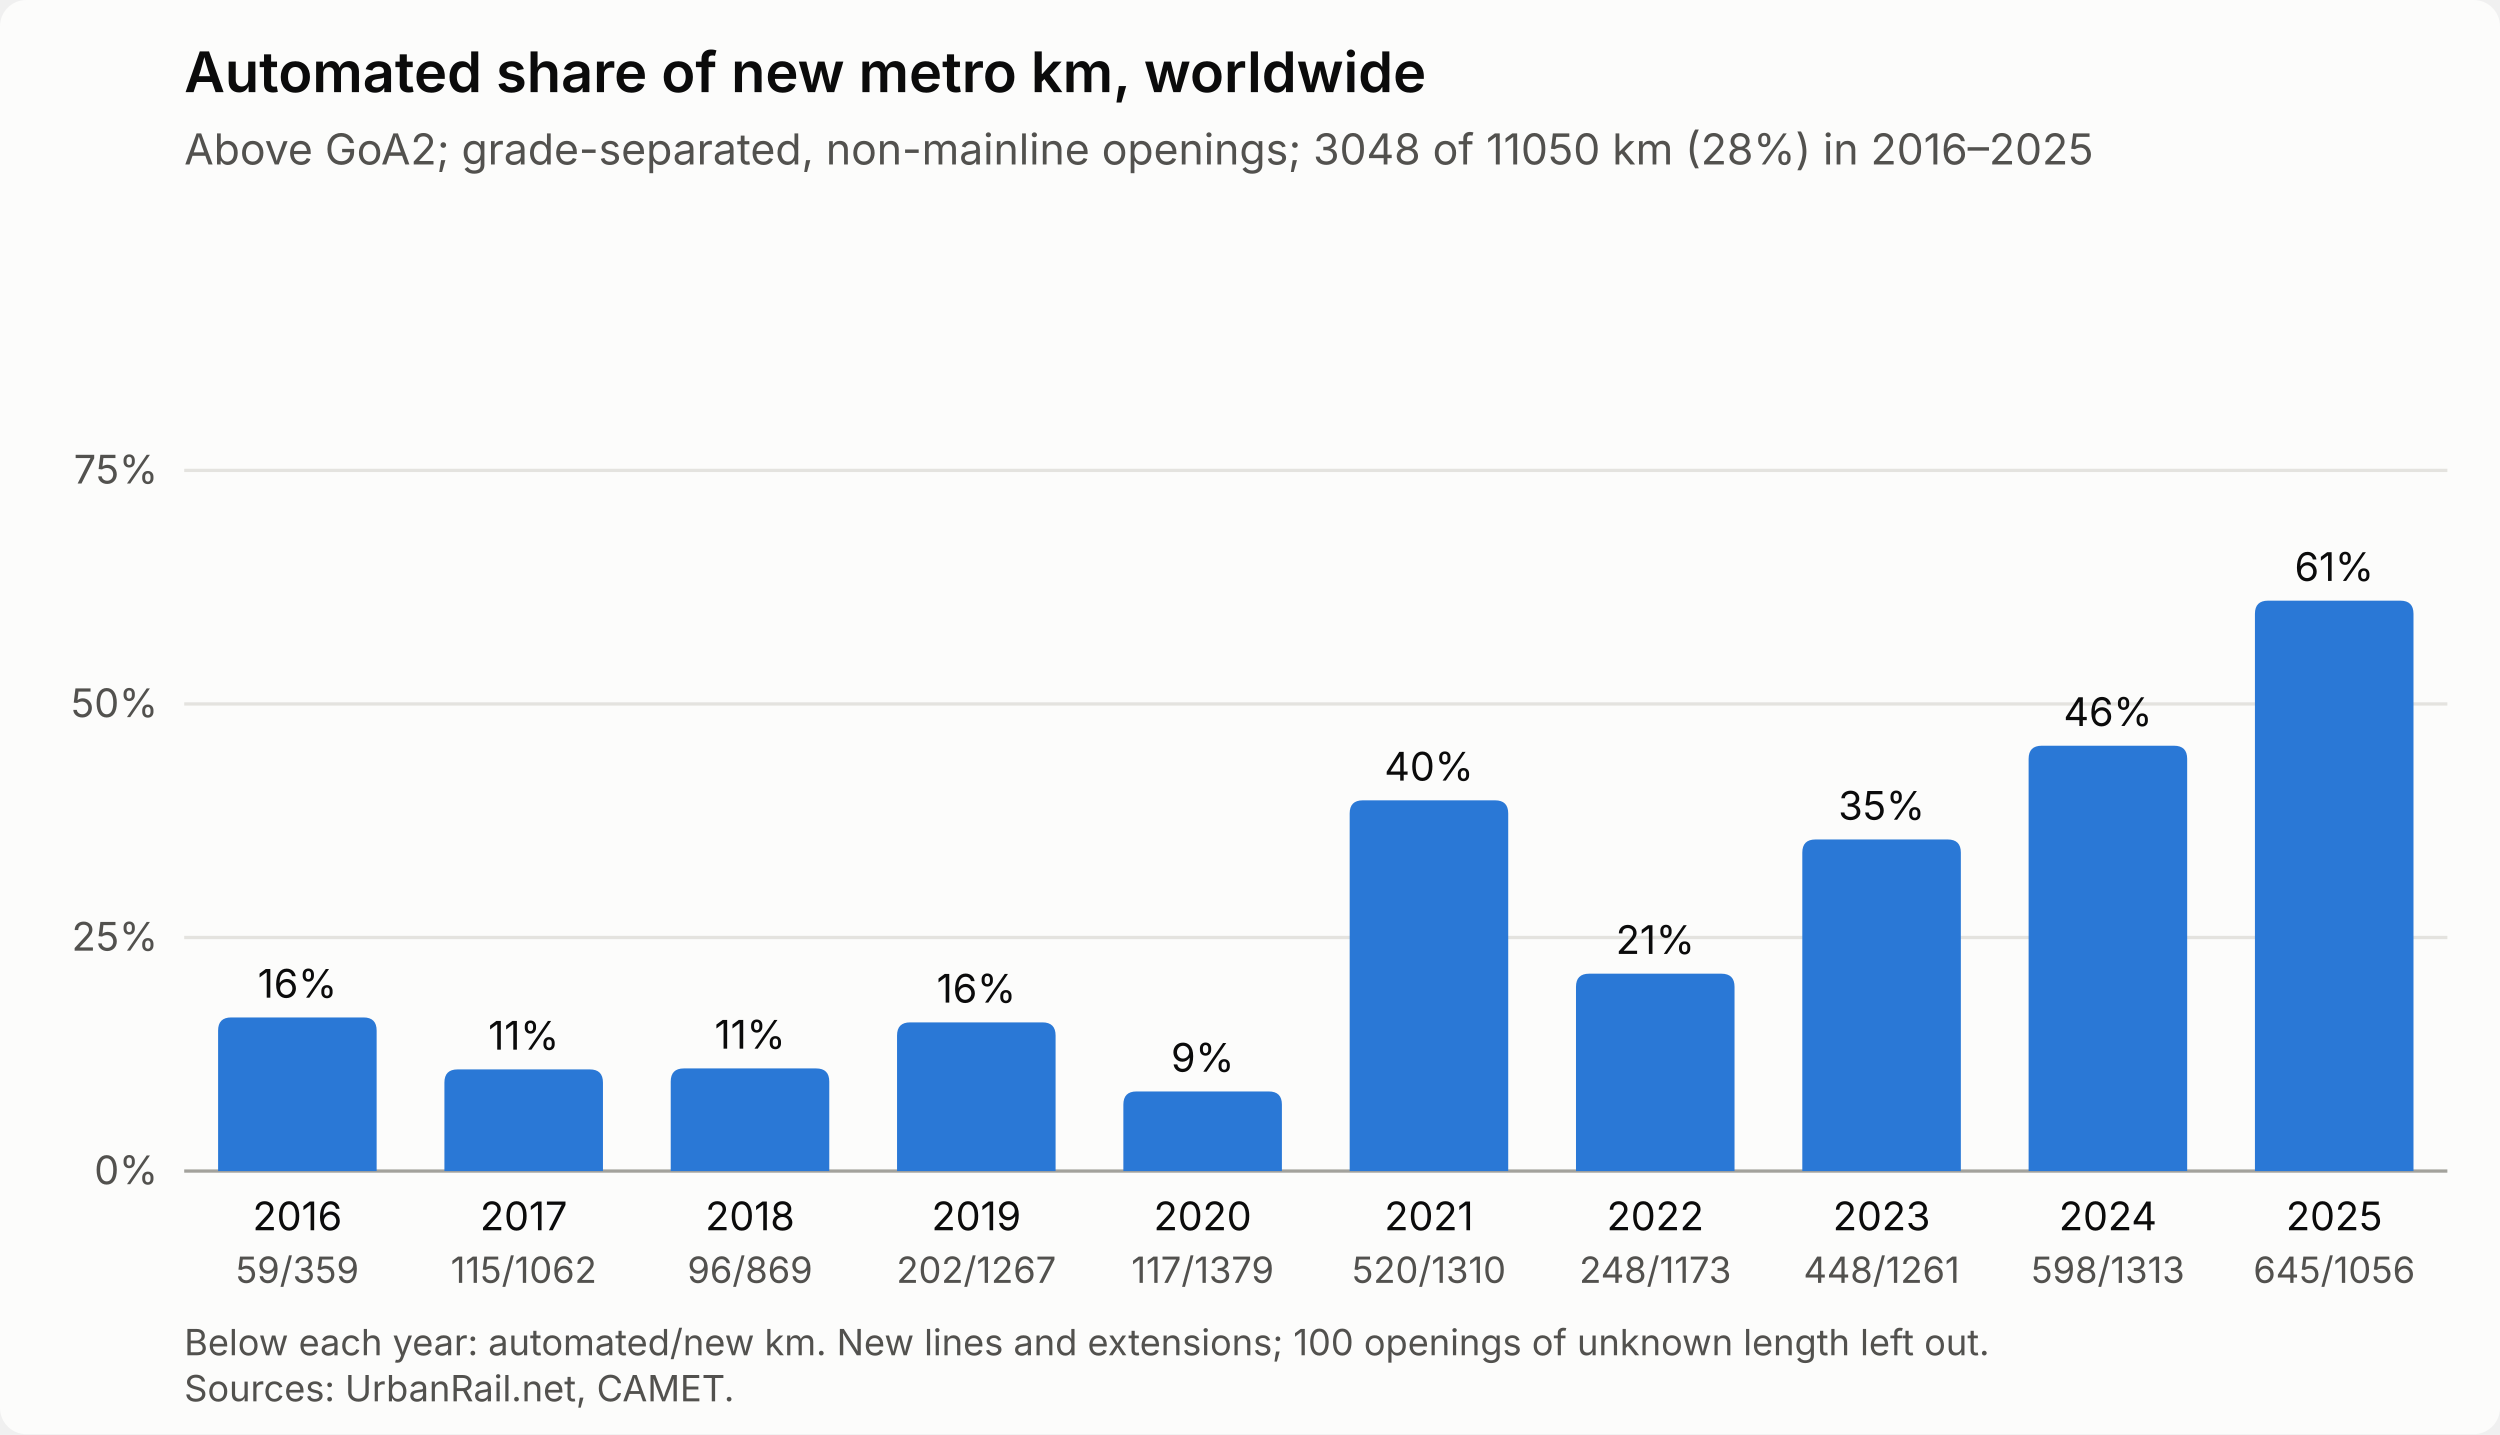
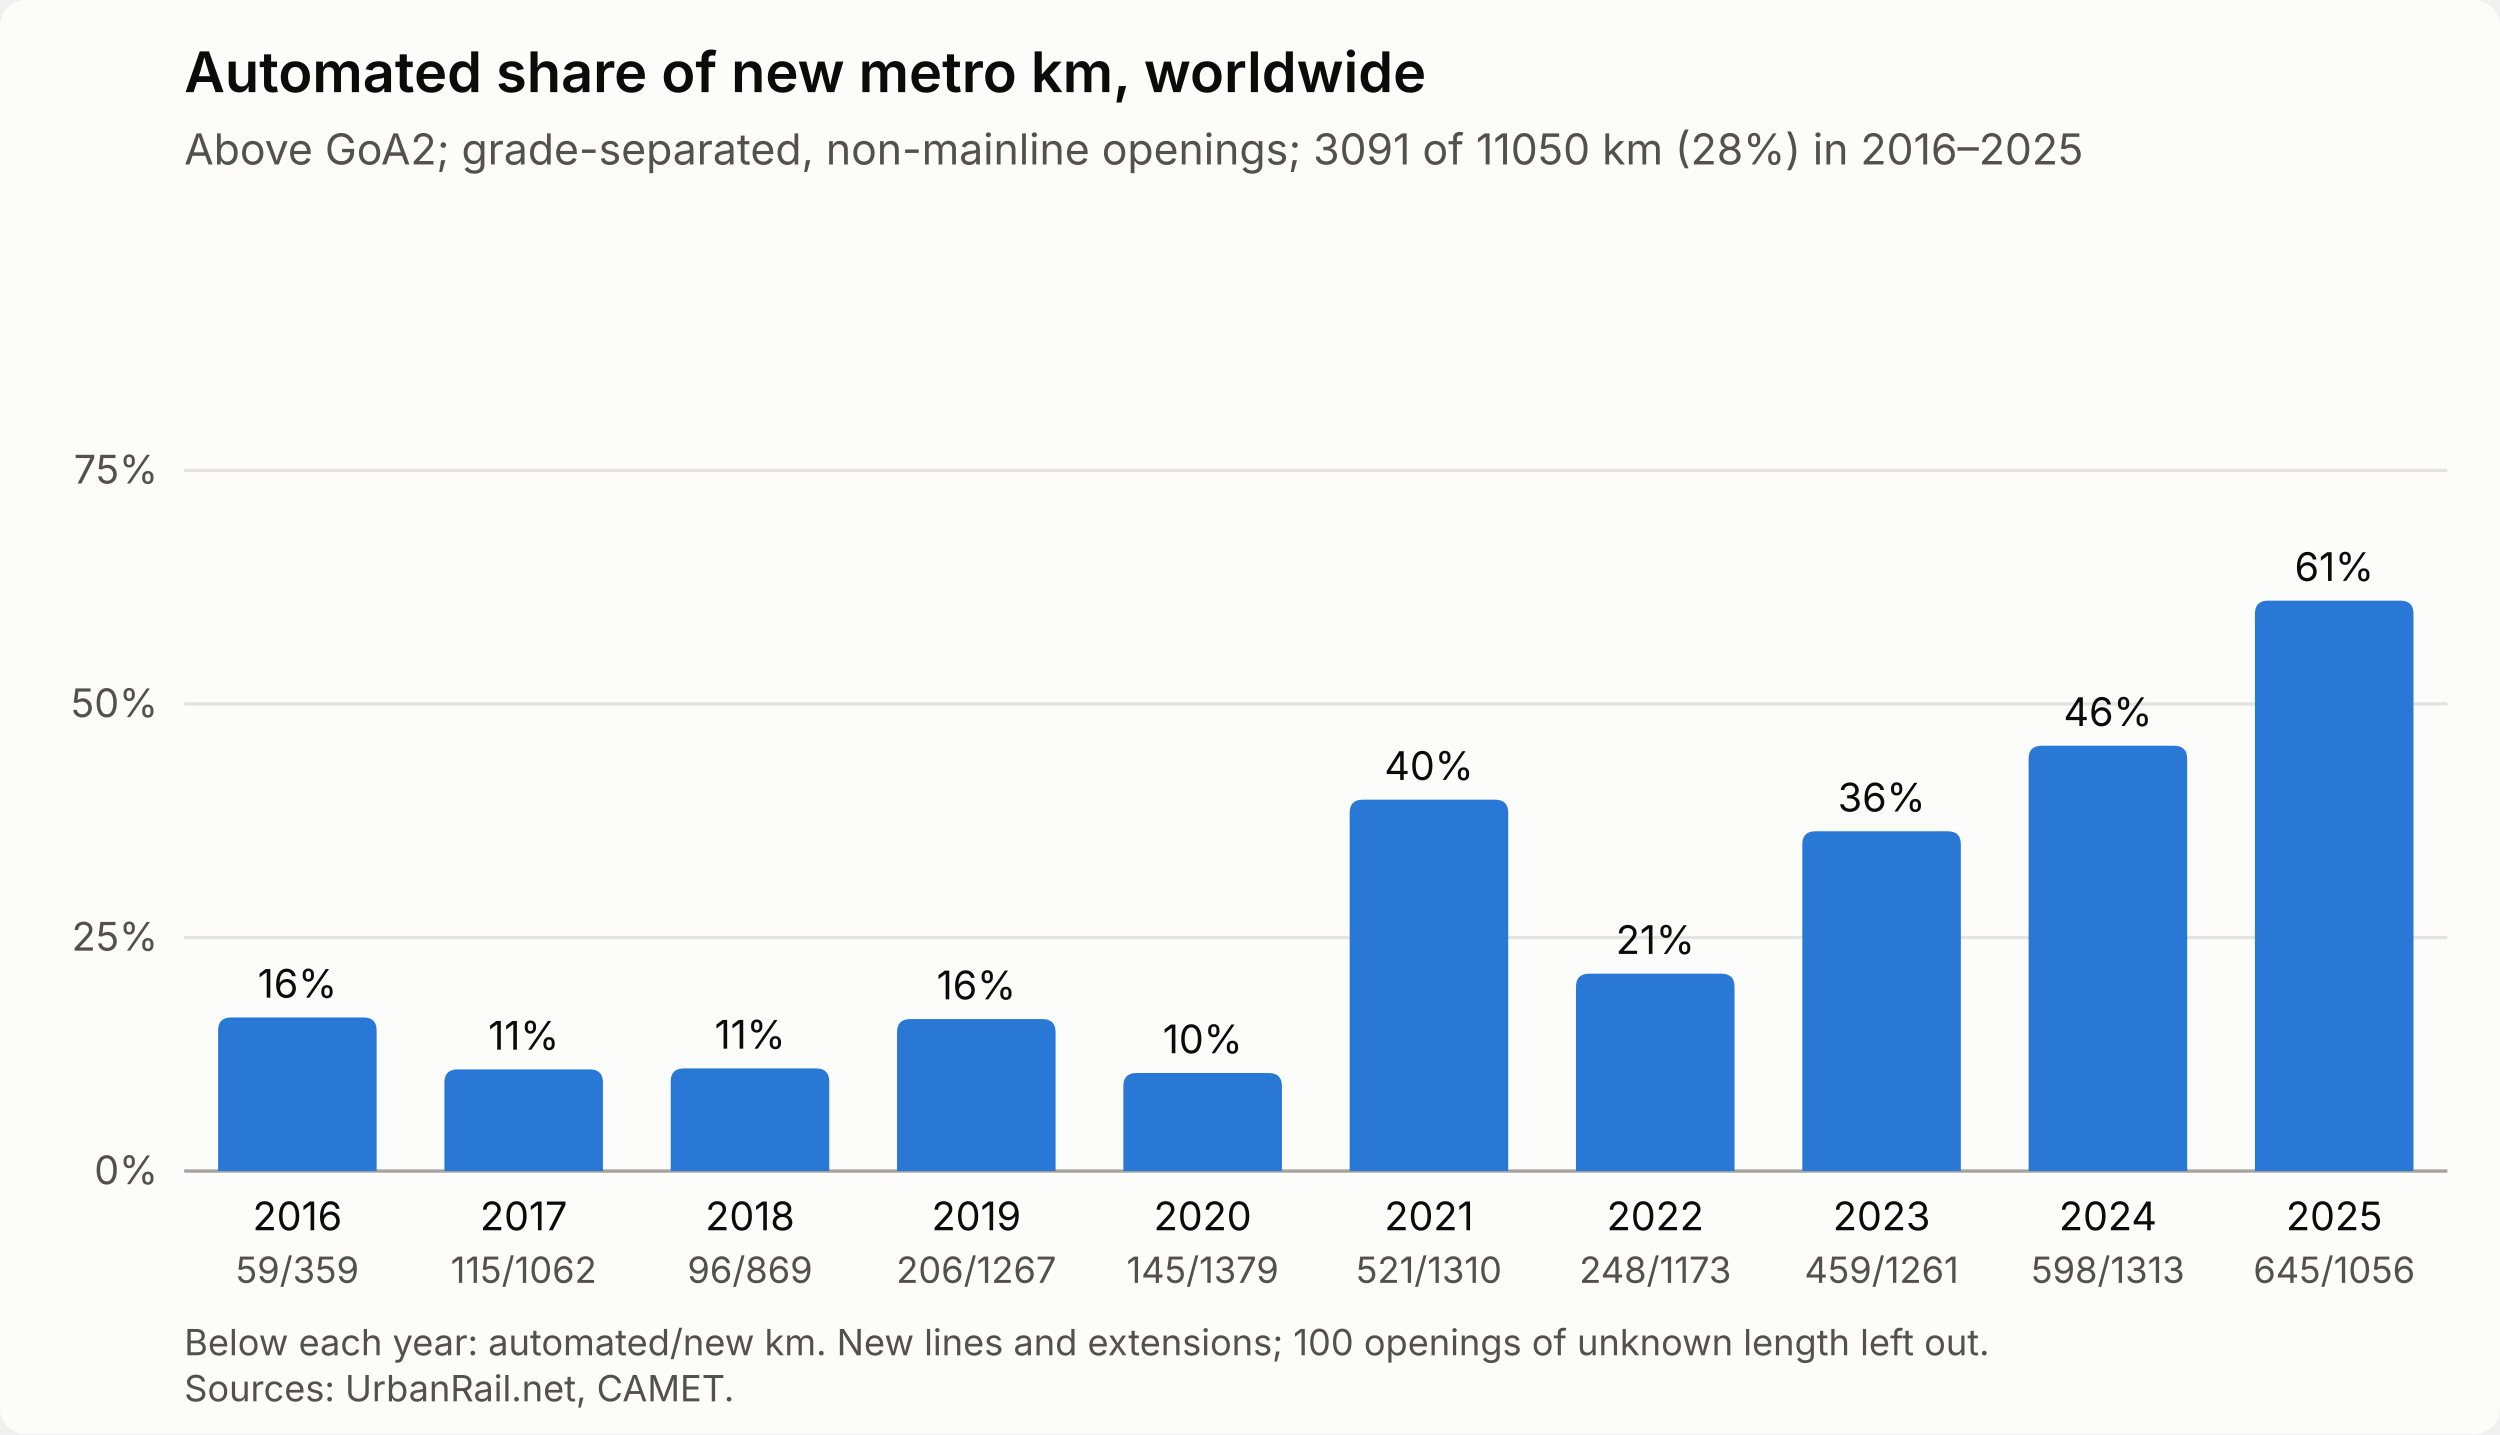
<svg xmlns="http://www.w3.org/2000/svg" viewBox="0 0 760 436" width="760" height="436" role="img" aria-labelledby="t d" font-family="system-ui, -apple-system, Segoe UI, sans-serif">
  <style>
.bg{fill:#fcfcfb}.bar{fill:#2a78d6}.bar.partial{fill-opacity:.55}
.grid{stroke:#e4e3df;stroke-width:1}.axis{stroke:#a3a29c;stroke-width:1}
.t1{fill:#0b0b0b}.t2{fill:#52514e}
@media (prefers-color-scheme: dark){
.bg{fill:#1a1a19}.bar{fill:#3987e5}.grid{stroke:#2e2e2c}.axis{stroke:#5d5c57}
.t1{fill:#ffffff}.t2{fill:#c3c2b7}}
</style>
  <rect class="bg" width="760" height="436" rx="8" />
  <text class="t1" x="56" y="28" font-size="17" font-weight="600">Automated share of new metro km, worldwide</text>
-   <text class="t2" x="56" y="50" font-size="13">Above GoA2; grade-separated, non-mainline openings; 3048 of 11050 km (28%) in 2016–2025</text>
+   <text class="t2" x="56" y="50" font-size="13">Above GoA2; grade-separated, non-mainline openings; 3091 of 11050 km (28%) in 2016–2025</text>
  <line class="axis" x1="56" x2="744" y1="356.0" y2="356.0" />
  <text class="t2" x="48" y="360.0" font-size="12" text-anchor="end">0%</text>
  <line class="grid" x1="56" x2="744" y1="285.0" y2="285.0" />
  <text class="t2" x="48" y="289.0" font-size="12" text-anchor="end">25%</text>
  <line class="grid" x1="56" x2="744" y1="214.0" y2="214.0" />
  <text class="t2" x="48" y="218.0" font-size="12" text-anchor="end">50%</text>
  <line class="grid" x1="56" x2="744" y1="143.0" y2="143.0" />
  <text class="t2" x="48" y="147.0" font-size="12" text-anchor="end">75%</text>
  <g>
    <rect x="56.0" y="72" width="68.8" height="284" fill="transparent" />
    <path class="bar" d="M66.3,356.0 V313.3 Q66.3,309.3 70.3,309.3 H110.5 Q114.5,309.3 114.5,313.3 V356.0 Z" />
    <text class="t1" x="90.4" y="303.3" font-size="12" text-anchor="middle">16%</text>
  </g>
  <text class="t1" x="90.4" y="374.0" font-size="12" text-anchor="middle">2016</text>
  <text class="t2" x="90.4" y="390.0" font-size="11" text-anchor="middle">59/359</text>
  <g>
    <rect x="124.8" y="72" width="68.8" height="284" fill="transparent" />
    <path class="bar" d="M135.1,356.0 V329.1 Q135.1,325.1 139.1,325.1 H179.3 Q183.3,325.1 183.3,329.1 V356.0 Z" />
    <text class="t1" x="159.2" y="319.1" font-size="12" text-anchor="middle">11%</text>
  </g>
  <text class="t1" x="159.2" y="374.0" font-size="12" text-anchor="middle">2017</text>
  <text class="t2" x="159.2" y="390.0" font-size="11" text-anchor="middle">115/1062</text>
  <g>
    <rect x="193.6" y="72" width="68.8" height="284" fill="transparent" />
    <path class="bar" d="M203.9,356.0 V328.8 Q203.9,324.8 207.9,324.8 H248.1 Q252.1,324.8 252.1,328.8 V356.0 Z" />
    <text class="t1" x="228.0" y="318.8" font-size="12" text-anchor="middle">11%</text>
  </g>
  <text class="t1" x="228.0" y="374.0" font-size="12" text-anchor="middle">2018</text>
  <text class="t2" x="228.0" y="390.0" font-size="11" text-anchor="middle">96/869</text>
  <g>
    <rect x="262.4" y="72" width="68.8" height="284" fill="transparent" />
-     <path class="bar" d="M272.7,356.0 V314.8 Q272.7,310.8 276.7,310.8 H316.9 Q320.9,310.8 320.9,314.8 V356.0 Z" />
-     <text class="t1" x="296.8" y="304.8" font-size="12" text-anchor="middle">16%</text>
+     <path class="bar" d="M272.7,356.0 V313.8 Q272.7,309.8 276.7,309.8 H316.9 Q320.9,309.8 320.9,313.8 V356.0 Z" />
+     <text class="t1" x="296.8" y="303.8" font-size="12" text-anchor="middle">16%</text>
  </g>
  <text class="t1" x="296.8" y="374.0" font-size="12" text-anchor="middle">2019</text>
-   <text class="t2" x="296.8" y="390.0" font-size="11" text-anchor="middle">202/1267</text>
+   <text class="t2" x="296.8" y="390.0" font-size="11" text-anchor="middle">206/1267</text>
  <g>
    <rect x="331.2" y="72" width="68.8" height="284" fill="transparent" />
-     <path class="bar" d="M341.5,356.0 V335.8 Q341.5,331.8 345.5,331.8 H385.7 Q389.7,331.8 389.7,335.8 V356.0 Z" />
-     <text class="t1" x="365.6" y="325.8" font-size="12" text-anchor="middle">9%</text>
+     <path class="bar" d="M341.5,356.0 V330.2 Q341.5,326.2 345.5,326.2 H385.7 Q389.7,326.2 389.7,330.2 V356.0 Z" />
+     <text class="t1" x="365.6" y="320.2" font-size="12" text-anchor="middle">10%</text>
  </g>
  <text class="t1" x="365.6" y="374.0" font-size="12" text-anchor="middle">2020</text>
-   <text class="t2" x="365.6" y="390.0" font-size="11" text-anchor="middle">117/1379</text>
+   <text class="t2" x="365.6" y="390.0" font-size="11" text-anchor="middle">145/1379</text>
  <g>
    <rect x="400.0" y="72" width="68.8" height="284" fill="transparent" />
-     <path class="bar" d="M410.3,356.0 V247.3 Q410.3,243.3 414.3,243.3 H454.5 Q458.5,243.3 458.5,247.3 V356.0 Z" />
-     <text class="t1" x="434.4" y="237.3" font-size="12" text-anchor="middle">40%</text>
+     <path class="bar" d="M410.3,356.0 V247.1 Q410.3,243.1 414.3,243.1 H454.5 Q458.5,243.1 458.5,247.1 V356.0 Z" />
+     <text class="t1" x="434.4" y="237.1" font-size="12" text-anchor="middle">40%</text>
  </g>
  <text class="t1" x="434.4" y="374.0" font-size="12" text-anchor="middle">2021</text>
-   <text class="t2" x="434.4" y="390.0" font-size="11" text-anchor="middle">520/1310</text>
+   <text class="t2" x="434.4" y="390.0" font-size="11" text-anchor="middle">521/1310</text>
  <g>
    <rect x="468.8" y="72" width="68.8" height="284" fill="transparent" />
    <path class="bar" d="M479.1,356.0 V300.0 Q479.1,296.0 483.1,296.0 H523.3 Q527.3,296.0 527.3,300.0 V356.0 Z" />
    <text class="t1" x="503.2" y="290.0" font-size="12" text-anchor="middle">21%</text>
  </g>
  <text class="t1" x="503.2" y="374.0" font-size="12" text-anchor="middle">2022</text>
  <text class="t2" x="503.2" y="390.0" font-size="11" text-anchor="middle">248/1173</text>
  <g>
    <rect x="537.6" y="72" width="68.8" height="284" fill="transparent" />
-     <path class="bar" d="M547.9,356.0 V259.2 Q547.9,255.2 551.9,255.2 H592.1 Q596.1,255.2 596.1,259.2 V356.0 Z" />
-     <text class="t1" x="572.0" y="249.2" font-size="12" text-anchor="middle">35%</text>
+     <path class="bar" d="M547.9,356.0 V256.7 Q547.9,252.7 551.9,252.7 H592.1 Q596.1,252.7 596.1,256.7 V356.0 Z" />
+     <text class="t1" x="572.0" y="246.7" font-size="12" text-anchor="middle">36%</text>
  </g>
  <text class="t1" x="572.0" y="374.0" font-size="12" text-anchor="middle">2023</text>
-   <text class="t2" x="572.0" y="390.0" font-size="11" text-anchor="middle">448/1261</text>
+   <text class="t2" x="572.0" y="390.0" font-size="11" text-anchor="middle">459/1261</text>
  <g>
    <rect x="606.4" y="72" width="68.8" height="284" fill="transparent" />
    <path class="bar" d="M616.7,356.0 V230.7 Q616.7,226.7 620.7,226.7 H660.9 Q664.9,226.7 664.9,230.7 V356.0 Z" />
    <text class="t1" x="640.8" y="220.7" font-size="12" text-anchor="middle">46%</text>
  </g>
  <text class="t1" x="640.8" y="374.0" font-size="12" text-anchor="middle">2024</text>
  <text class="t2" x="640.8" y="390.0" font-size="11" text-anchor="middle">598/1313</text>
  <g>
    <rect x="675.2" y="72" width="68.8" height="284" fill="transparent" />
    <path class="bar" d="M685.5,356.0 V186.6 Q685.5,182.6 689.5,182.6 H729.7 Q733.7,182.6 733.7,186.6 V356.0 Z" />
    <text class="t1" x="709.6" y="176.6" font-size="12" text-anchor="middle">61%</text>
  </g>
  <text class="t1" x="709.6" y="374.0" font-size="12" text-anchor="middle">2025</text>
  <text class="t2" x="709.6" y="390.0" font-size="11" text-anchor="middle">645/1056</text>
  <text class="t2" x="56" y="412" font-size="11">Below each year: automated/new km. New lines and extensions; 100 openings of unknown length left out.</text>
  <text class="t2" x="56" y="426" font-size="11">Sources: UrbanRail.net, CAMET.</text>
</svg>
